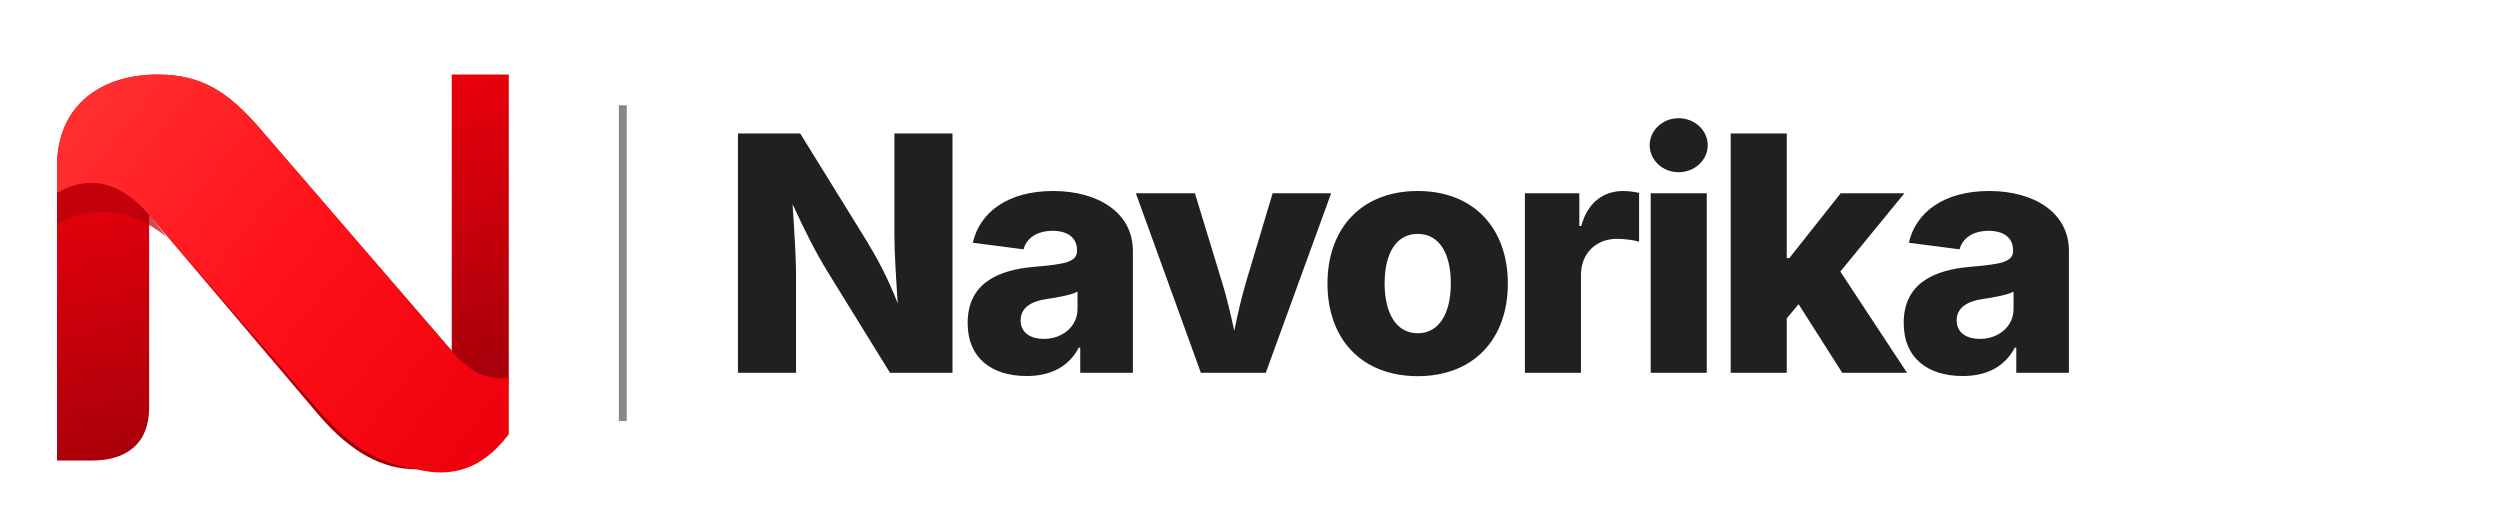
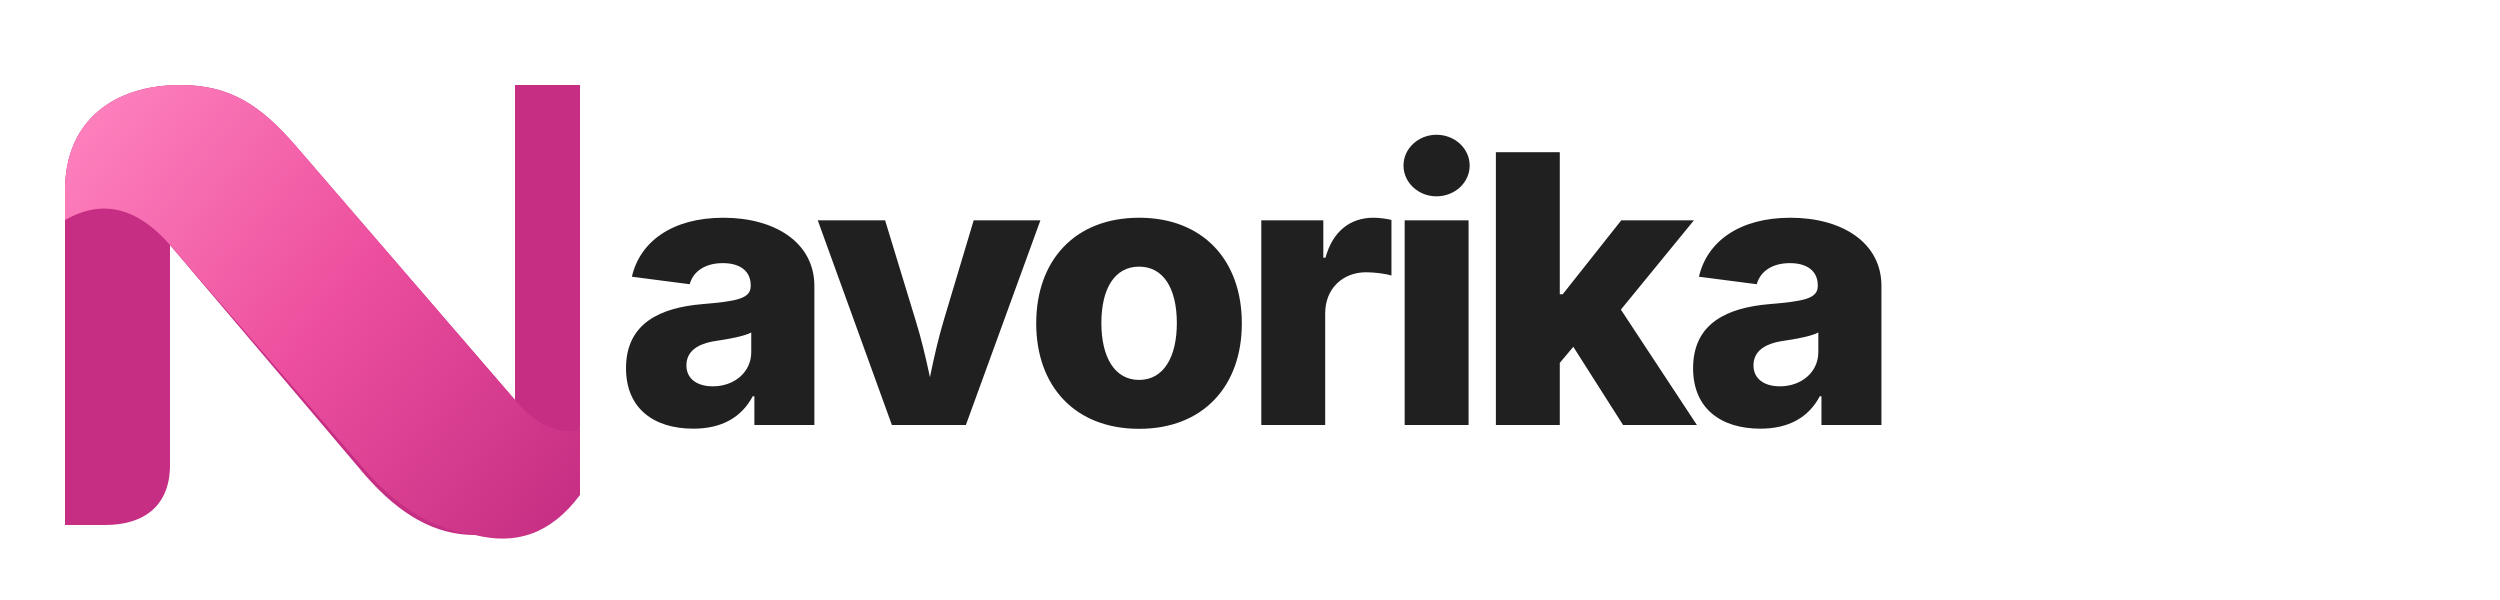
- <svg xmlns="http://www.w3.org/2000/svg" viewBox="0 0 570 120" role="img" aria-label="Navorika">
+ <svg xmlns="http://www.w3.org/2000/svg" viewBox="0 0 500 120" role="img" aria-label="Navorika">
+   <defs>
+     <linearGradient id="pinkRibbon" x1="5" y1="12" x2="111" y2="96" gradientUnits="userSpaceOnUse">
+       <stop offset="0" stop-color="#ff87c1" />
+       <stop offset=".52" stop-color="#ed4f9e" />
+       <stop offset="1" stop-color="#c52e83" />
+     </linearGradient>
+   </defs>
  <g transform="translate(3 9)">
-     <defs>
-       <linearGradient id="redRibbon" x1="5" y1="12" x2="111" y2="96" gradientUnits="userSpaceOnUse">
-         <stop offset="0" stop-color="#ff3434" />
-         <stop offset=".52" stop-color="#ff1119" />
-         <stop offset="1" stop-color="#ec000b" />
-       </linearGradient>
-       <linearGradient id="redFold" x1="82" y1="13" x2="102" y2="89" gradientUnits="userSpaceOnUse">
-         <stop stop-color="#e9000b" />
-         <stop offset="1" stop-color="#9c000b" />
-       </linearGradient>
-     </defs>
-     <path d="M10 96V29C10 15 20 8 33 8c10 0 16 4 23 12l44 51V8h13v68c0 14-8 22-21 22-8 0-15-4-22-12L31 40v44c0 8-5 12-13 12H10Z" fill="url(#redFold)" />
-     <path d="M10 29C10 15 20 8 33 8c10 0 16 4 23 12l44 51c4 5 9 7 13 6v13c-6 8-13 10-21 8-8-1-15-5-22-13L31 40c-7-8-14-9-21-5v-6Z" fill="url(#redRibbon)" />
-     <path d="M10 35c7-4 14-3 21 5l4 5c-9-7-17-7-25-3v-7Z" fill="#b7000b" opacity=".7" />
+     <path d="M10 96V29C10 15 20 8 33 8c10 0 16 4 23 12l44 51V8h13v68c0 14-8 22-21 22-8 0-15-4-22-12L31 40v44c0 8-5 12-13 12H10Z" fill="#c52e83" />
+     <path d="M10 29C10 15 20 8 33 8c10 0 16 4 23 12l44 51c4 5 9 7 13 6v13c-6 8-13 10-21 8-8-1-15-5-22-13L31 40c-7-8-14-9-21-5v-6Z" fill="url(#pinkRibbon)" />
  </g>
-   <path d="M142 24v72" stroke="#888888" stroke-width="1.8" />
-   <text x="164" y="85" fill="#202020" font-family="Inter,Arial,Helvetica,sans-serif" font-weight="800" font-size="75" letter-spacing="-3">Navorika</text>
+   <text x="123" y="85" fill="#202020" font-family="Inter,Arial,Helvetica,sans-serif" font-weight="800" font-size="75" letter-spacing="-3">avorika</text>
</svg>
